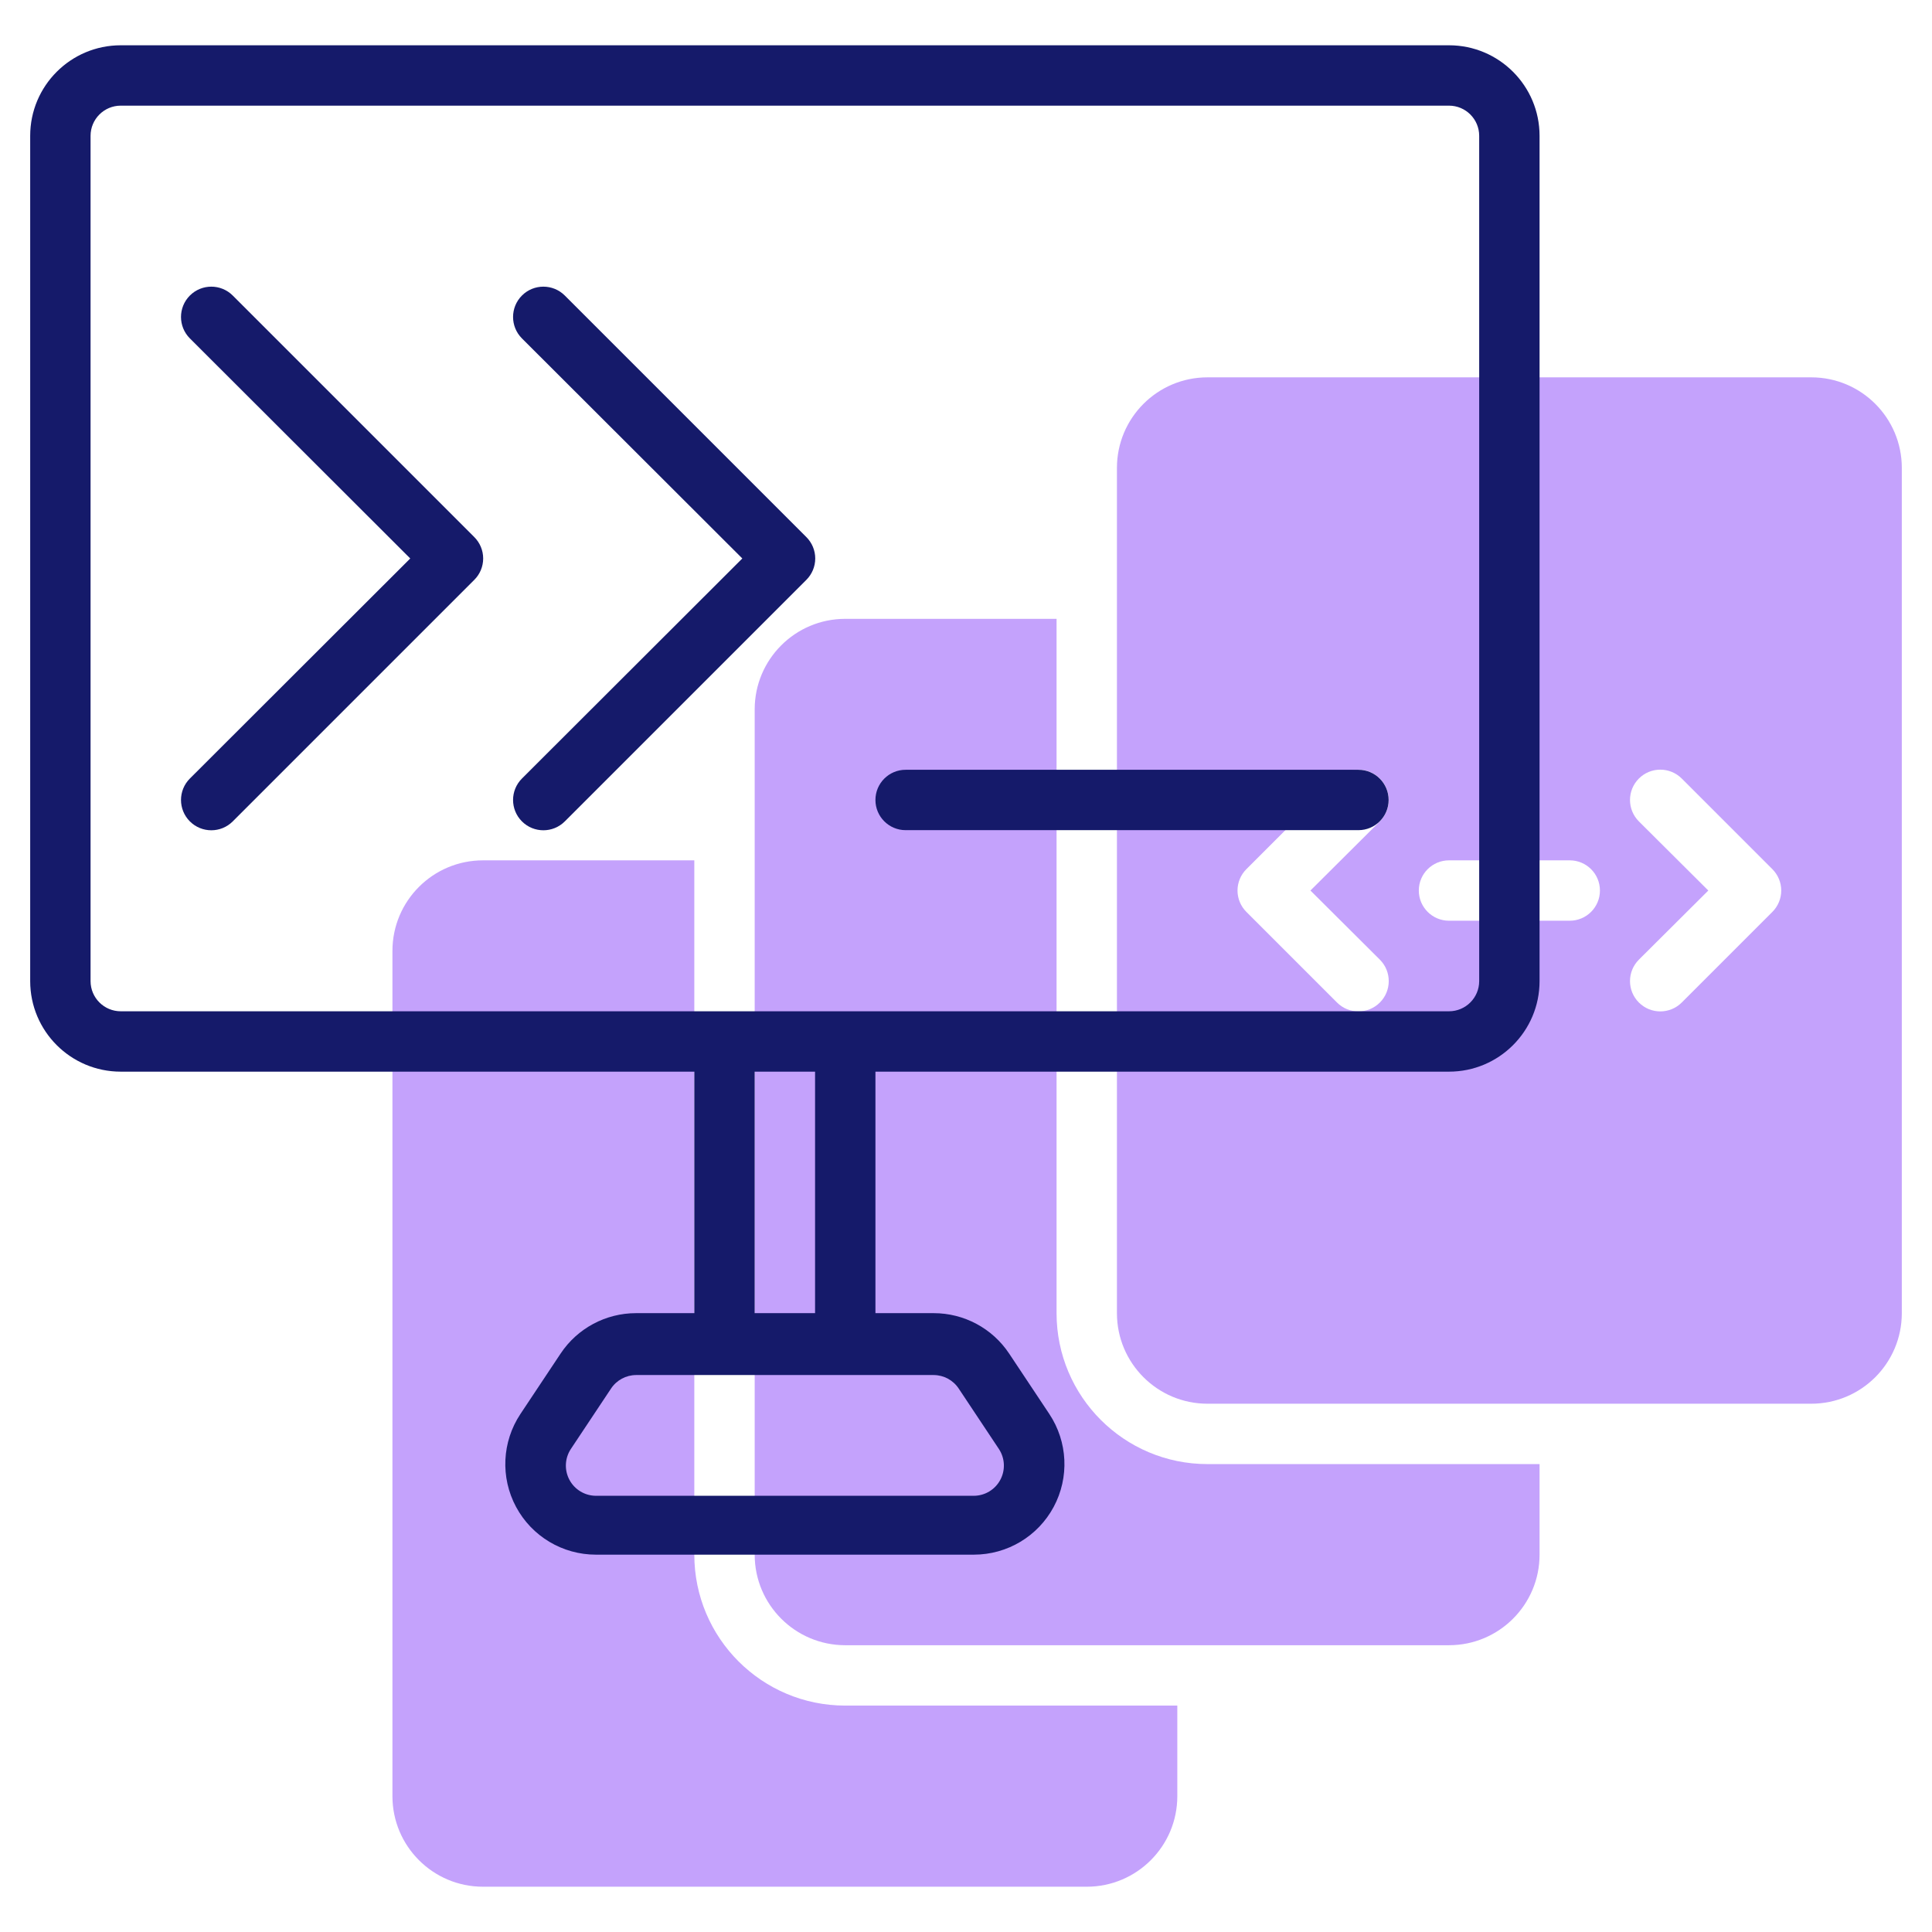
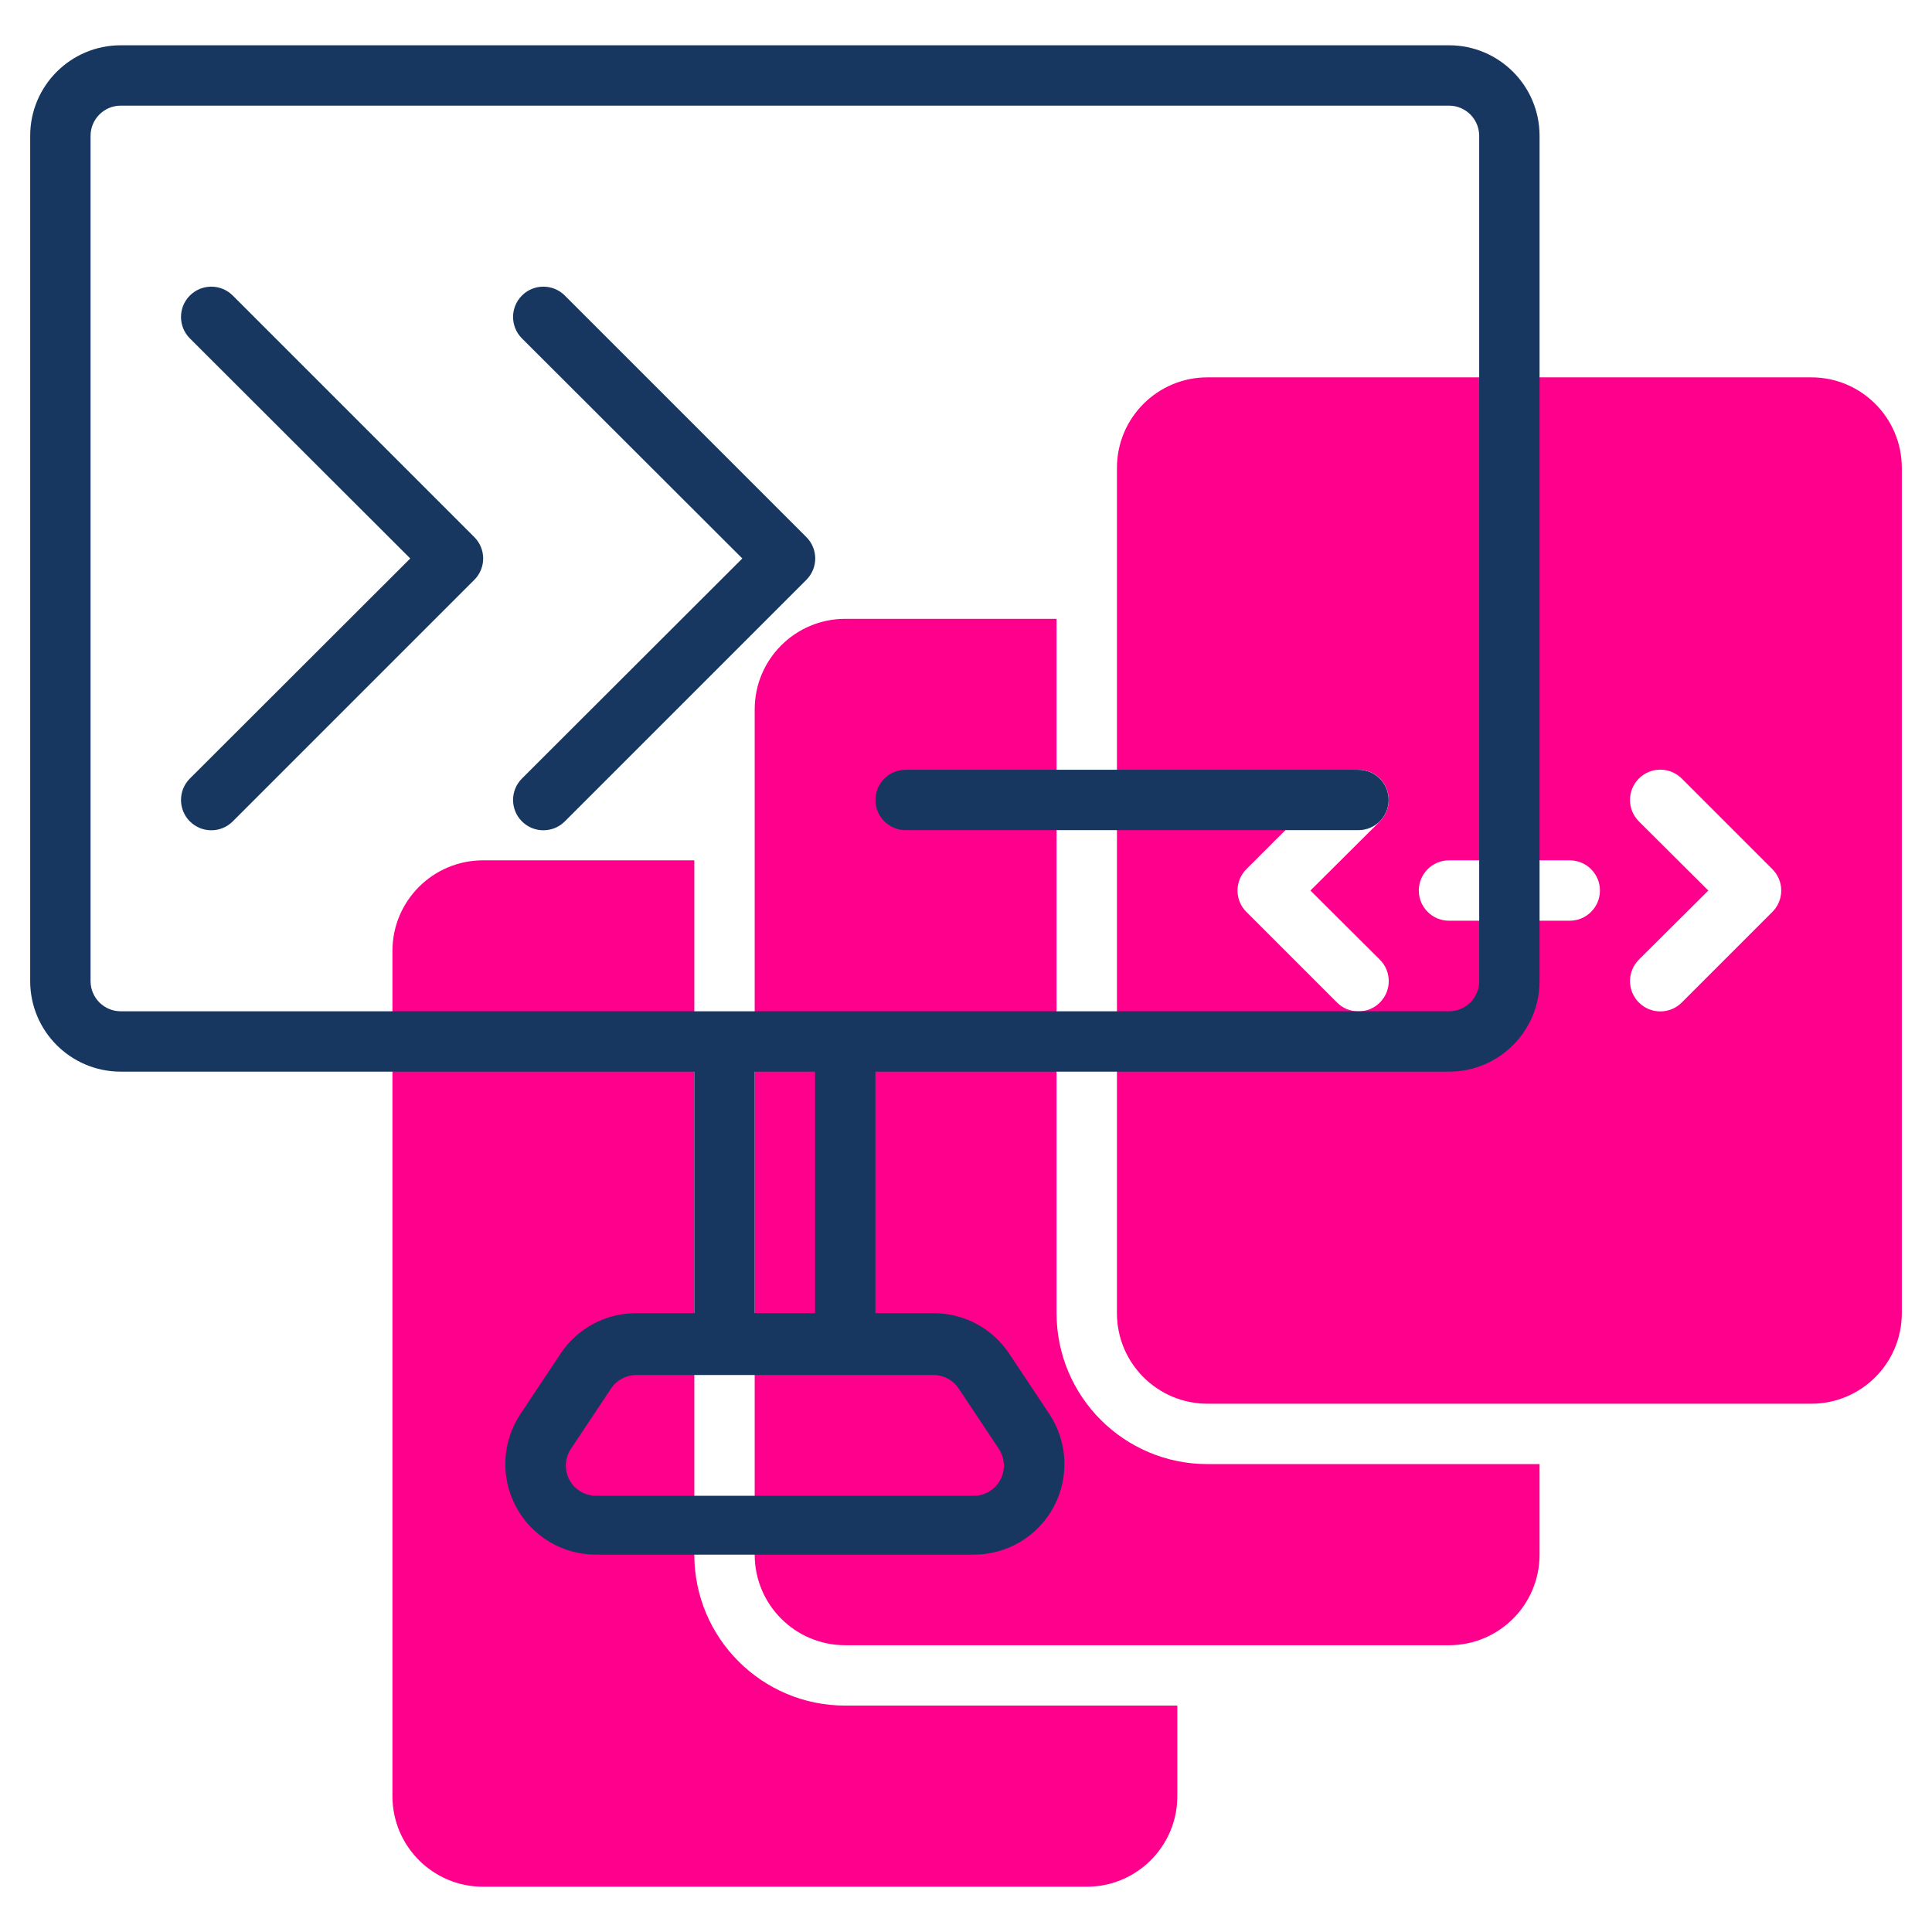
<svg xmlns="http://www.w3.org/2000/svg" id="Line" height="512" viewBox="0 0 64 64" width="512">
-   <path d="m35 43.5v-23h-7a3 3 0 0 0 -3 3v28a3 3 0 0 0 3 3h20a3 3 0 0 0 3-3v-3h-11a5 5 0 0 1 -5-5z" fill="#c4a2fc" />
-   <path d="m23 51.5v-23h-7a3 3 0 0 0 -3 3v28a3 3 0 0 0 3 3h20a3 3 0 0 0 3-3v-3h-11a5 5 0 0 1 -5-5z" fill="#c4a2fc" />
-   <path d="m60 12.5h-20a3 3 0 0 0 -3 3v28a3 3 0 0 0 3 3h20a3 3 0 0 0 3-3v-28a3 3 0 0 0 -3-3zm-14.29 19.29a1 1 0 0 1 -1.42 1.42l-3-3a1 1 0 0 1 0-1.42l3-3a1 1 0 0 1 1.42 1.42l-2.3 2.29zm6.29-1.29h-4a1 1 0 0 1 0-2h4a1 1 0 0 1 0 2zm6.71-.29-3 3a1 1 0 0 1 -1.42-1.42l2.3-2.29-2.3-2.29a1 1 0 0 1 1.42-1.42l3 3a1 1 0 0 1 0 1.42z" fill="#c4a2fc" />
-   <g fill="#151a6a">
+   <path d="m35 43.5v-23h-7a3 3 0 0 0 -3 3v28a3 3 0 0 0 3 3h20a3 3 0 0 0 3-3v-3h-11a5 5 0 0 1 -5-5z" fill="#ff008c" />
+   <path d="m23 51.5v-23h-7a3 3 0 0 0 -3 3v28a3 3 0 0 0 3 3h20a3 3 0 0 0 3-3v-3h-11a5 5 0 0 1 -5-5z" fill="#ff008c" />
+   <path d="m60 12.5h-20a3 3 0 0 0 -3 3v28a3 3 0 0 0 3 3h20a3 3 0 0 0 3-3v-28a3 3 0 0 0 -3-3zm-14.29 19.29a1 1 0 0 1 -1.42 1.42l-3-3a1 1 0 0 1 0-1.42l3-3a1 1 0 0 1 1.42 1.42l-2.3 2.29zm6.29-1.29h-4a1 1 0 0 1 0-2h4a1 1 0 0 1 0 2zm6.71-.29-3 3a1 1 0 0 1 -1.42-1.42l2.3-2.29-2.3-2.29a1 1 0 0 1 1.42-1.42l3 3a1 1 0 0 1 0 1.42z" fill="#ff008c" />
+   <g fill="#173761">
    <path d="m48 1.5h-44a3 3 0 0 0 -3 3v28a3 3 0 0 0 3 3h19v8h-1.93a3 3 0 0 0 -2.5 1.34l-1.33 2a3 3 0 0 0 2.5 4.66h12.52a3 3 0 0 0 2.5-4.66l-1.33-2a3 3 0 0 0 -2.5-1.34h-1.93v-8h19a3 3 0 0 0 3-3v-28a3 3 0 0 0 -3-3zm-16.24 44.5 1.33 2a1 1 0 0 1 -.83 1.55h-12.52a1 1 0 0 1 -.83-1.55l1.33-2a1 1 0 0 1 .83-.45h9.86a1 1 0 0 1 .83.45zm-4.76-2.5h-2v-8h2zm22-11a1 1 0 0 1 -1 1h-44a1 1 0 0 1 -1-1v-28a1 1 0 0 1 1-1h44a1 1 0 0 1 1 1z" />
    <path d="m7.71 9.79a1 1 0 0 0 -1.42 1.42l7.3 7.29-7.3 7.29a1 1 0 0 0 1.42 1.42l8-8a1 1 0 0 0 0-1.42z" />
    <path d="m18.71 9.79a1 1 0 0 0 -1.42 1.42l7.3 7.29-7.3 7.29a1 1 0 0 0 1.42 1.42l8-8a1 1 0 0 0 0-1.42z" />
    <path d="m45 25.5h-15a1 1 0 0 0 0 2h15a1 1 0 0 0 0-2z" />
  </g>
</svg>
